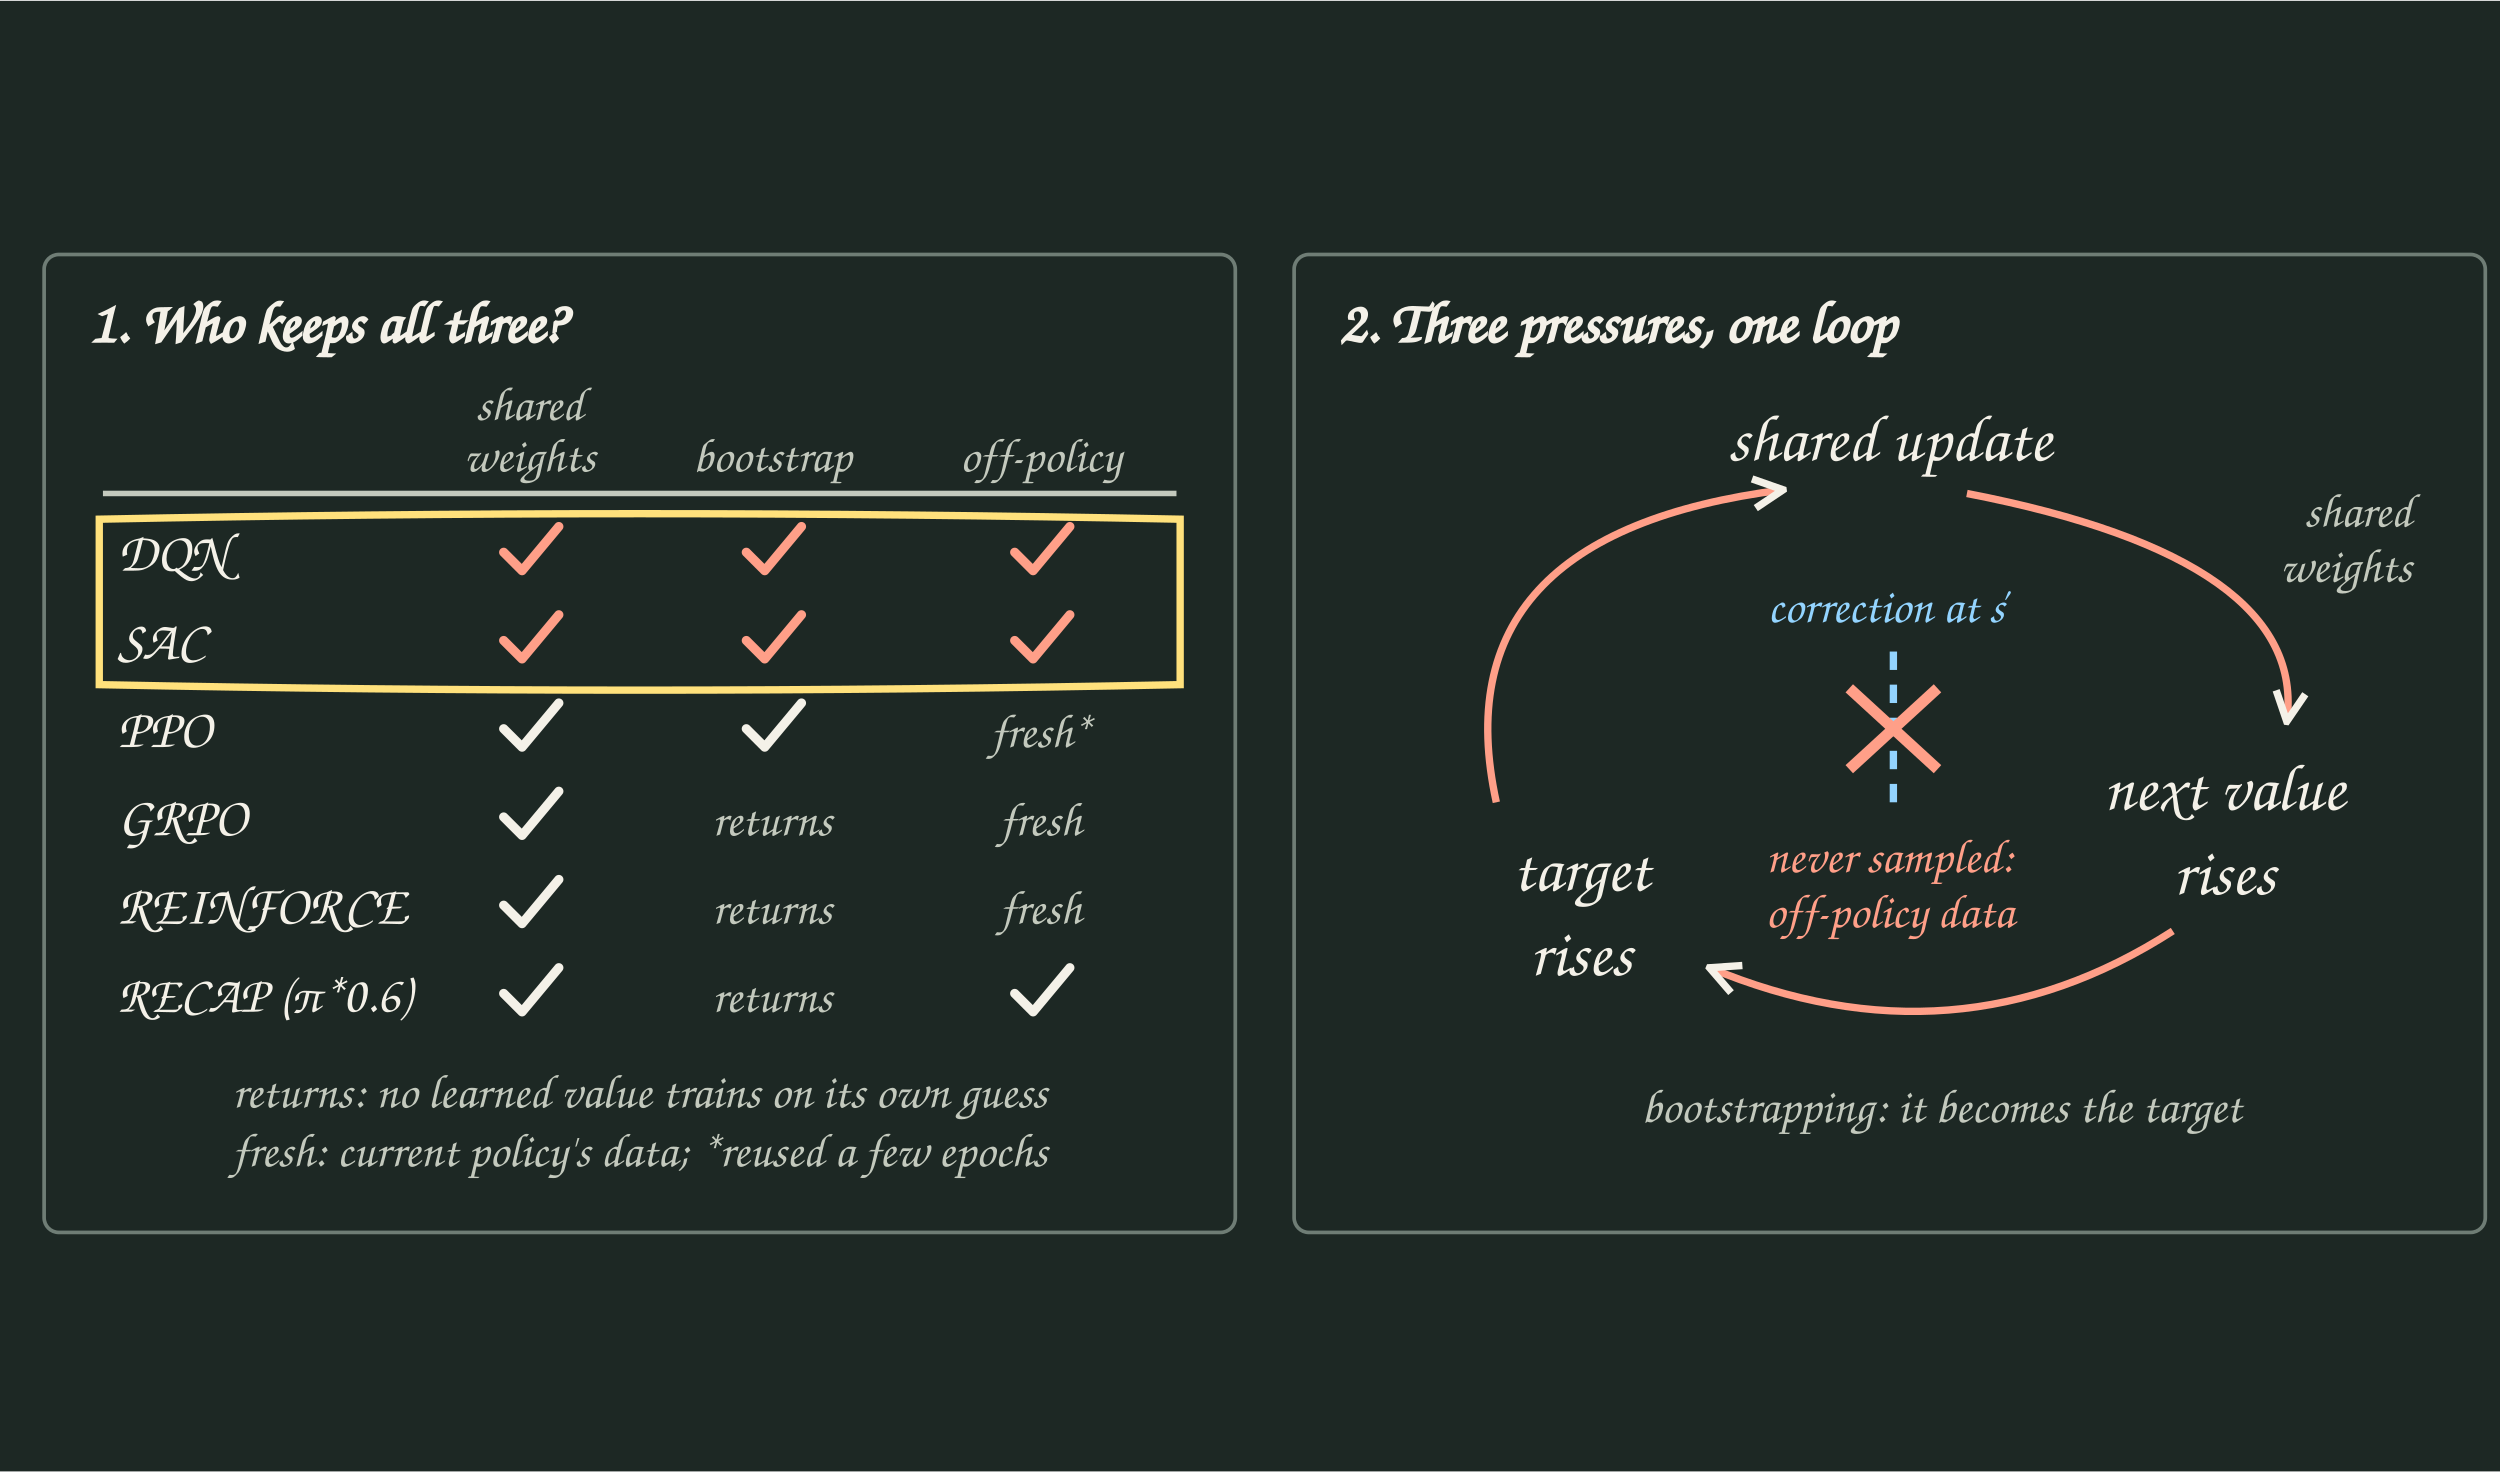
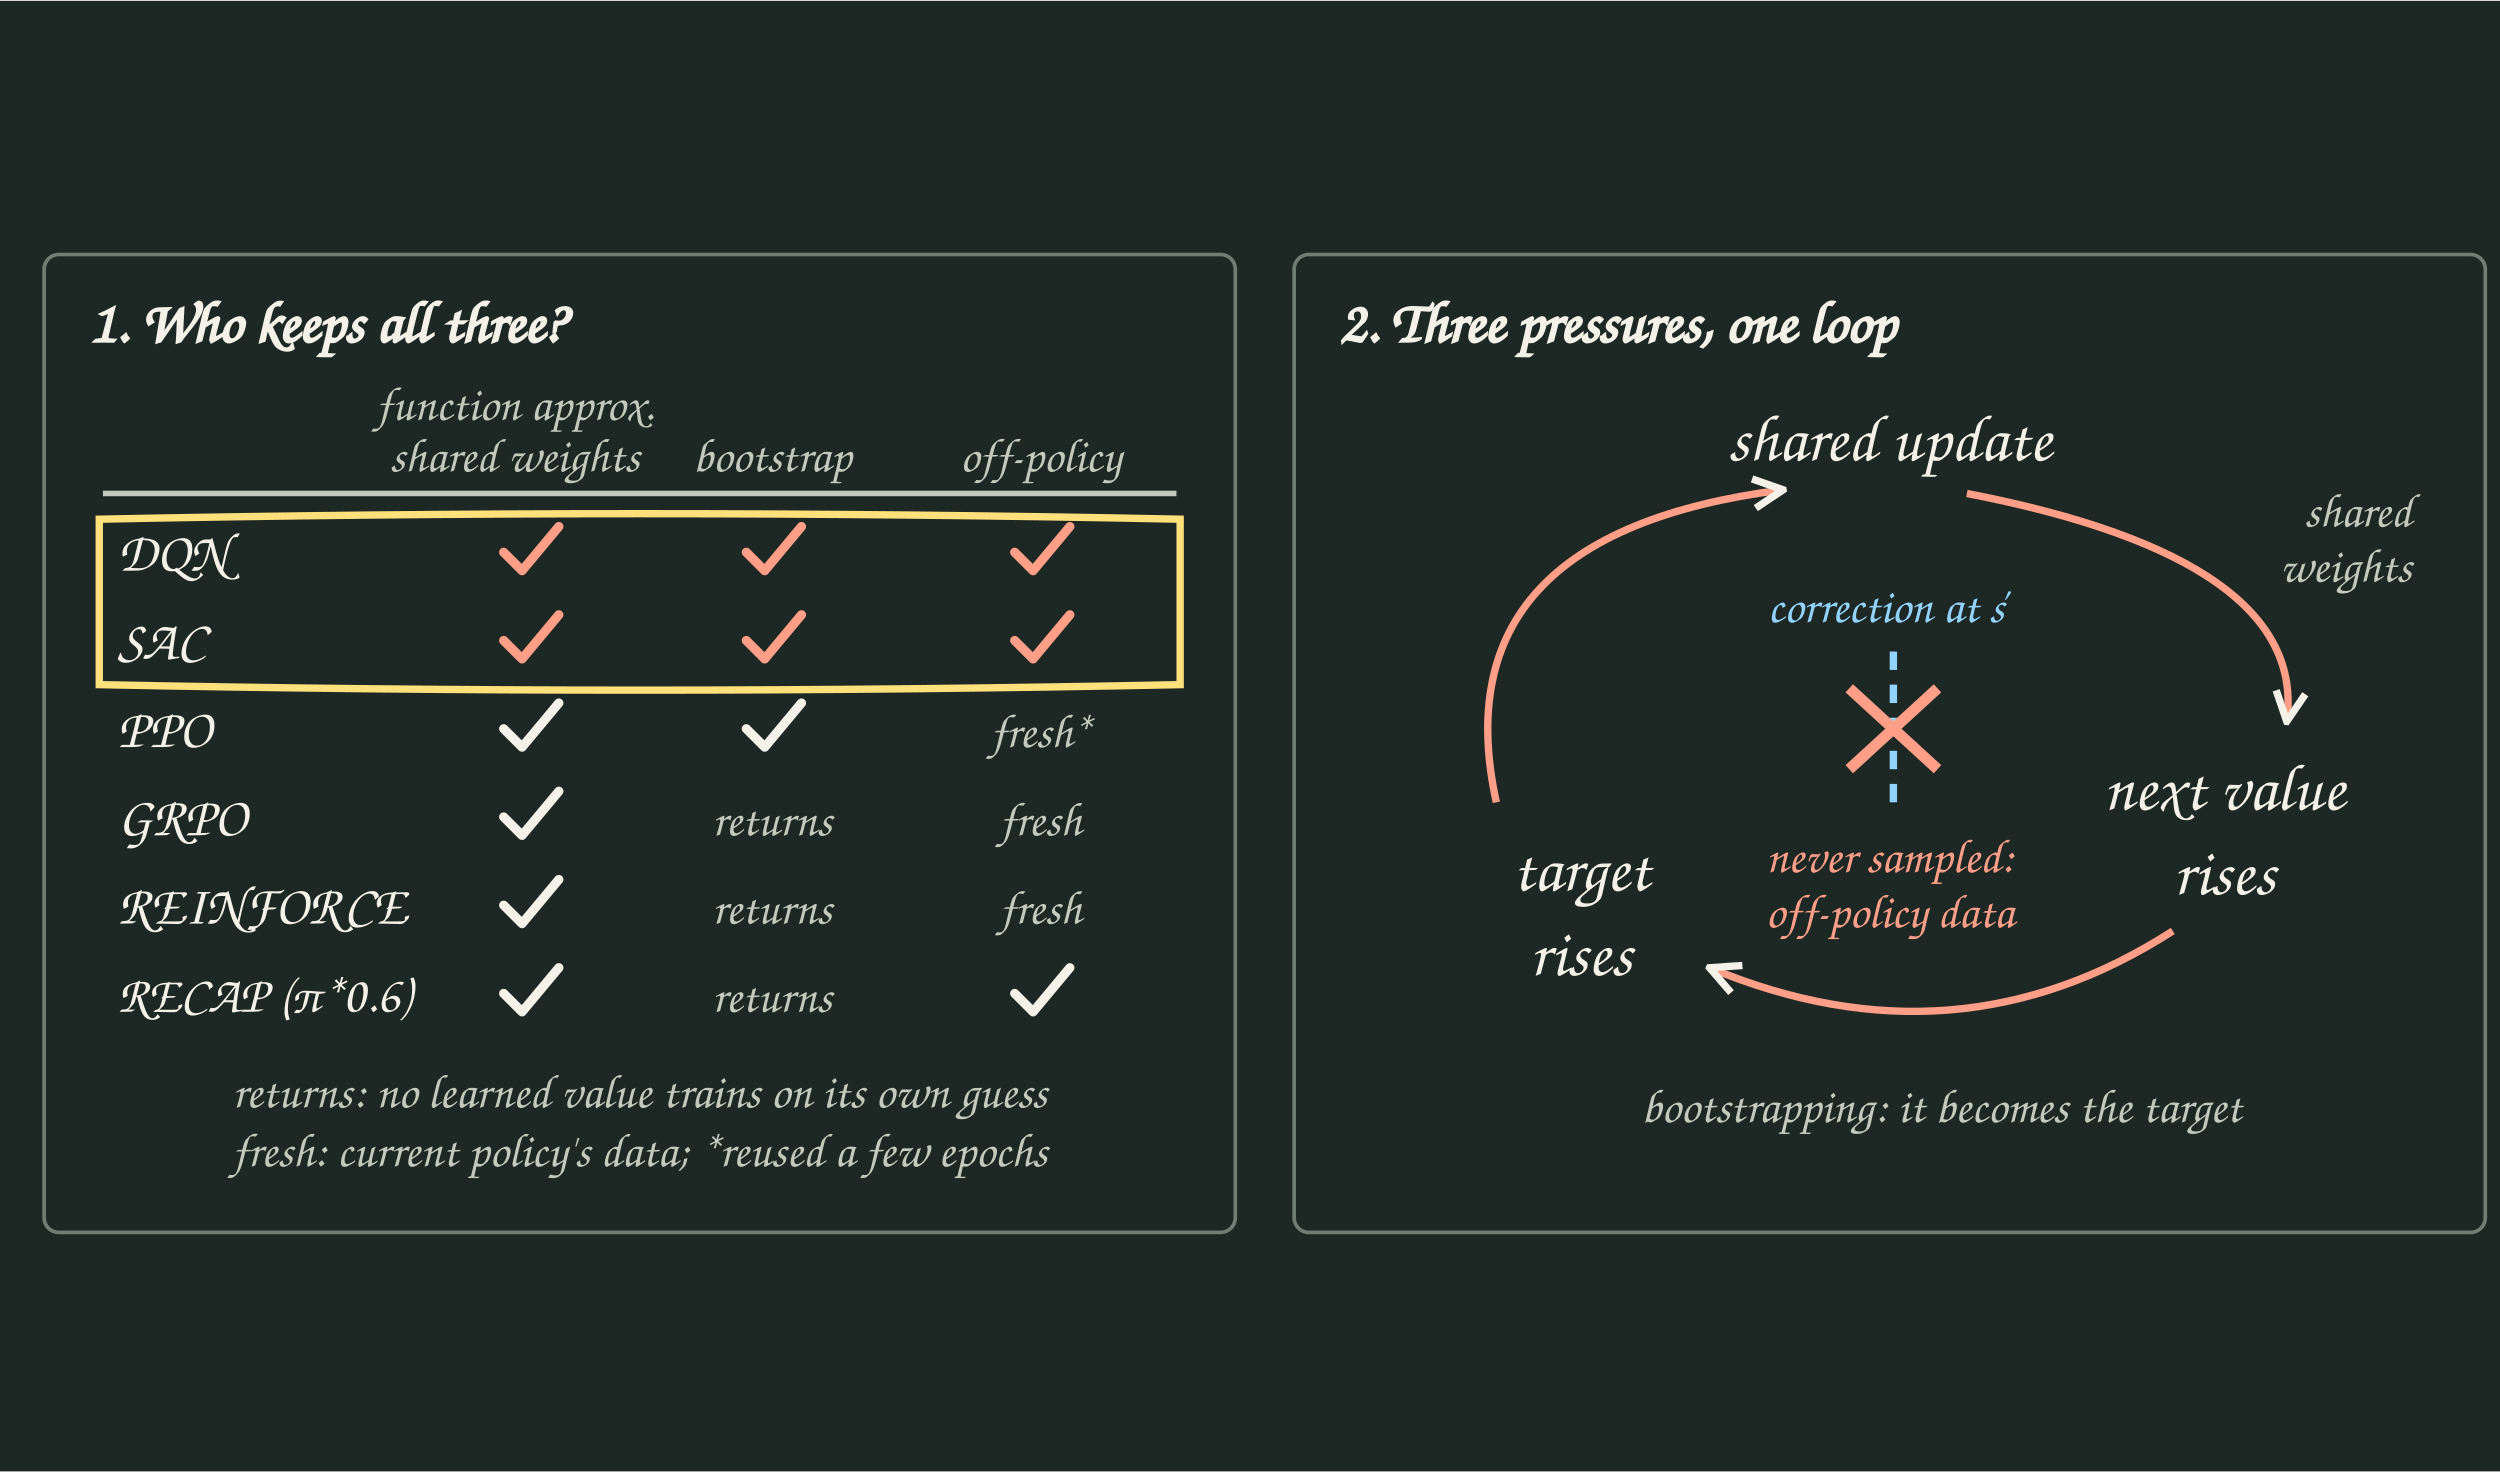
<svg xmlns="http://www.w3.org/2000/svg" preserveAspectRatio="xMidYMid meet" class="rc-svg" viewBox="0 -57 680 400" width="720" height="424" role="img" aria-label="Two blackboard panels: six methods checked against shared weights, bootstrapping and off-policy data, with only DQN and SAC using all three, and the feedback loop that the three can close" color="#f4f1e8">
  <style>.rls-panel-title{font-family:'Patrick Hand','Chalkboard SE','Comic Neue','Segoe Print',cursive;font-size:16px;font-weight:700;fill:#f4f1e8}</style>
  <rect x="0" y="-57" width="680" height="400" fill="#1d2824" />
  <defs>
    <clipPath id="thumb-row1">
      <rect x="0" y="0" width="680" height="288" />
    </clipPath>
  </defs>
  <g clip-path="url(#thumb-row1)">
    <g class="rc-panel" data-panel="methods">
      <rect x="12" y="12" width="324" height="266" rx="4" fill="#1d2824" stroke="#6f7d75" />
      <text class="rls-panel-title" x="24" y="36">1. Who keeps all three?</text>
      <svg x="24" y="46" height="220" width="300" viewBox="0 0 300 220" aria-hidden="true">
        <g font-family="'Patrick Hand','Chalkboard SE','Comic Neue','Segoe Print',cursive" font-size="15" fill="#f4f1e8">
-           <text x="120" y="11" text-anchor="middle" font-size="13" fill="#c3c9bd">shared</text>
-           <text x="120" y="25" text-anchor="middle" font-size="13" fill="#c3c9bd">weights</text>
+           <text x="116" y="11" text-anchor="middle" font-size="13" fill="#c3c9bd">function approx.</text>
+           <text x="116" y="25" text-anchor="middle" font-size="13" fill="#c3c9bd">shared weights</text>
          <text x="186" y="25" text-anchor="middle" font-size="13" fill="#c3c9bd">bootstrap</text>
          <text x="259" y="25" text-anchor="middle" font-size="13" fill="#c3c9bd">off-policy</text>
          <path d="M4 31H296" stroke="#c3c9bd" stroke-width="1.5" />
          <path d="M3 38Q150 35 297 38L297 83Q150 86 3 83Z" fill="none" stroke="#ffe17c" stroke-width="2" />
          <text x="8" y="52" font-size="15">DQN</text>
          <path d="M113 47L118 52L128 40" fill="none" stroke="#ff9f88" stroke-width="2.5" stroke-linecap="round" stroke-linejoin="round" />
          <path d="M179 47L184 52L194 40" fill="none" stroke="#ff9f88" stroke-width="2.5" stroke-linecap="round" stroke-linejoin="round" />
          <path d="M252 47L257 52L267 40" fill="none" stroke="#ff9f88" stroke-width="2.5" stroke-linecap="round" stroke-linejoin="round" />
          <text x="8" y="76" font-size="15">SAC</text>
          <path d="M113 71L118 76L128 64" fill="none" stroke="#ff9f88" stroke-width="2.5" stroke-linecap="round" stroke-linejoin="round" />
          <path d="M179 71L184 76L194 64" fill="none" stroke="#ff9f88" stroke-width="2.5" stroke-linecap="round" stroke-linejoin="round" />
          <path d="M252 71L257 76L267 64" fill="none" stroke="#ff9f88" stroke-width="2.5" stroke-linecap="round" stroke-linejoin="round" />
          <text x="8" y="100" font-size="15">PPO</text>
          <path d="M113 95L118 100L128 88" fill="none" stroke="#f4f1e8" stroke-width="2.5" stroke-linecap="round" stroke-linejoin="round" />
          <path d="M179 95L184 100L194 88" fill="none" stroke="#f4f1e8" stroke-width="2.5" stroke-linecap="round" stroke-linejoin="round" />
          <text x="259" y="100" text-anchor="middle" font-size="13" fill="#c3c9bd">fresh*</text>
          <text x="8" y="124" font-size="15">GRPO</text>
          <path d="M113 119L118 124L128 112" fill="none" stroke="#f4f1e8" stroke-width="2.5" stroke-linecap="round" stroke-linejoin="round" />
          <text x="186" y="124" text-anchor="middle" font-size="13" fill="#c3c9bd">returns</text>
          <text x="259" y="124" text-anchor="middle" font-size="13" fill="#c3c9bd">fresh</text>
          <text x="8" y="148" font-size="15">REINFORCE</text>
          <path d="M113 143L118 148L128 136" fill="none" stroke="#f4f1e8" stroke-width="2.5" stroke-linecap="round" stroke-linejoin="round" />
          <text x="186" y="148" text-anchor="middle" font-size="13" fill="#c3c9bd">returns</text>
          <text x="259" y="148" text-anchor="middle" font-size="13" fill="#c3c9bd">fresh</text>
          <text x="8" y="172" font-size="14">RECAP (π*0.6)</text>
          <path d="M113 167L118 172L128 160" fill="none" stroke="#f4f1e8" stroke-width="2.5" stroke-linecap="round" stroke-linejoin="round" />
          <text x="186" y="172" text-anchor="middle" font-size="13" fill="#c3c9bd">returns</text>
          <path d="M252 167L257 172L267 160" fill="none" stroke="#f4f1e8" stroke-width="2.5" stroke-linecap="round" stroke-linejoin="round" />
          <text x="150" y="198" text-anchor="middle" font-size="13" fill="#c3c9bd">returns: no learned value trains on its own guess</text>
          <text x="150" y="214" text-anchor="middle" font-size="13" fill="#c3c9bd">fresh: current policy's data; *reused a few epochs</text>
        </g>
      </svg>
    </g>
    <g class="rc-panel" data-panel="feedback">
      <rect x="352" y="12" width="324" height="266" rx="4" fill="#1d2824" stroke="#6f7d75" />
      <text class="rls-panel-title" x="364" y="36">2. Three pressures, one loop</text>
      <svg x="364" y="46" height="220" width="300" viewBox="0 0 300 220" aria-hidden="true">
        <defs>
          <marker id="canvas-5-0-p5a" viewBox="0 0 10 10" refX="9" refY="5" markerWidth="5" markerHeight="5" orient="auto">
            <path d="M1 1L9 5L1 9" fill="none" stroke="currentColor" stroke-width="2" />
          </marker>
        </defs>
        <g font-family="'Patrick Hand','Chalkboard SE','Comic Neue','Segoe Print',cursive" font-size="18" fill="#f4f1e8">
          <text x="150" y="22" text-anchor="middle">shared update</text>
          <path d="M171 31Q264 49 258 93" fill="none" stroke="#ff9f88" stroke-width="2" marker-end="url(#canvas-5-0-p5a)" />
          <text x="292" y="40" text-anchor="end" font-size="13" fill="#c3c9bd">shared</text>
          <text x="292" y="55" text-anchor="end" font-size="13" fill="#c3c9bd">weights</text>
          <text x="241" y="117" text-anchor="middle">next value</text>
          <text x="241" y="140" text-anchor="middle">rises</text>
          <path d="M227 150Q168 188 101 160" fill="none" stroke="#ff9f88" stroke-width="2" marker-end="url(#canvas-5-0-p5a)" />
          <text x="164" y="202" text-anchor="middle" font-size="13" fill="#c3c9bd">bootstrapping: it becomes the target</text>
          <text x="66" y="139" text-anchor="middle">target</text>
          <text x="66" y="162" text-anchor="middle">rises</text>
          <path d="M43 115Q27 42 121 30" fill="none" stroke="#ff9f88" stroke-width="2" marker-end="url(#canvas-5-0-p5a)" />
          <text x="150" y="66" text-anchor="middle" font-size="13" fill="#93d4ff">correction at s′</text>
          <path d="M151 74V116" stroke="#93d4ff" stroke-width="2" stroke-dasharray="5 4" />
          <path d="M139 84L163 106M163 84L139 106" stroke="#ff9f88" stroke-width="3" />
          <text x="150" y="134" text-anchor="middle" font-size="13" fill="#ff9f88">never sampled:</text>
          <text x="150" y="149" text-anchor="middle" font-size="13" fill="#ff9f88">off-policy data</text>
        </g>
      </svg>
    </g>
  </g>
</svg>
